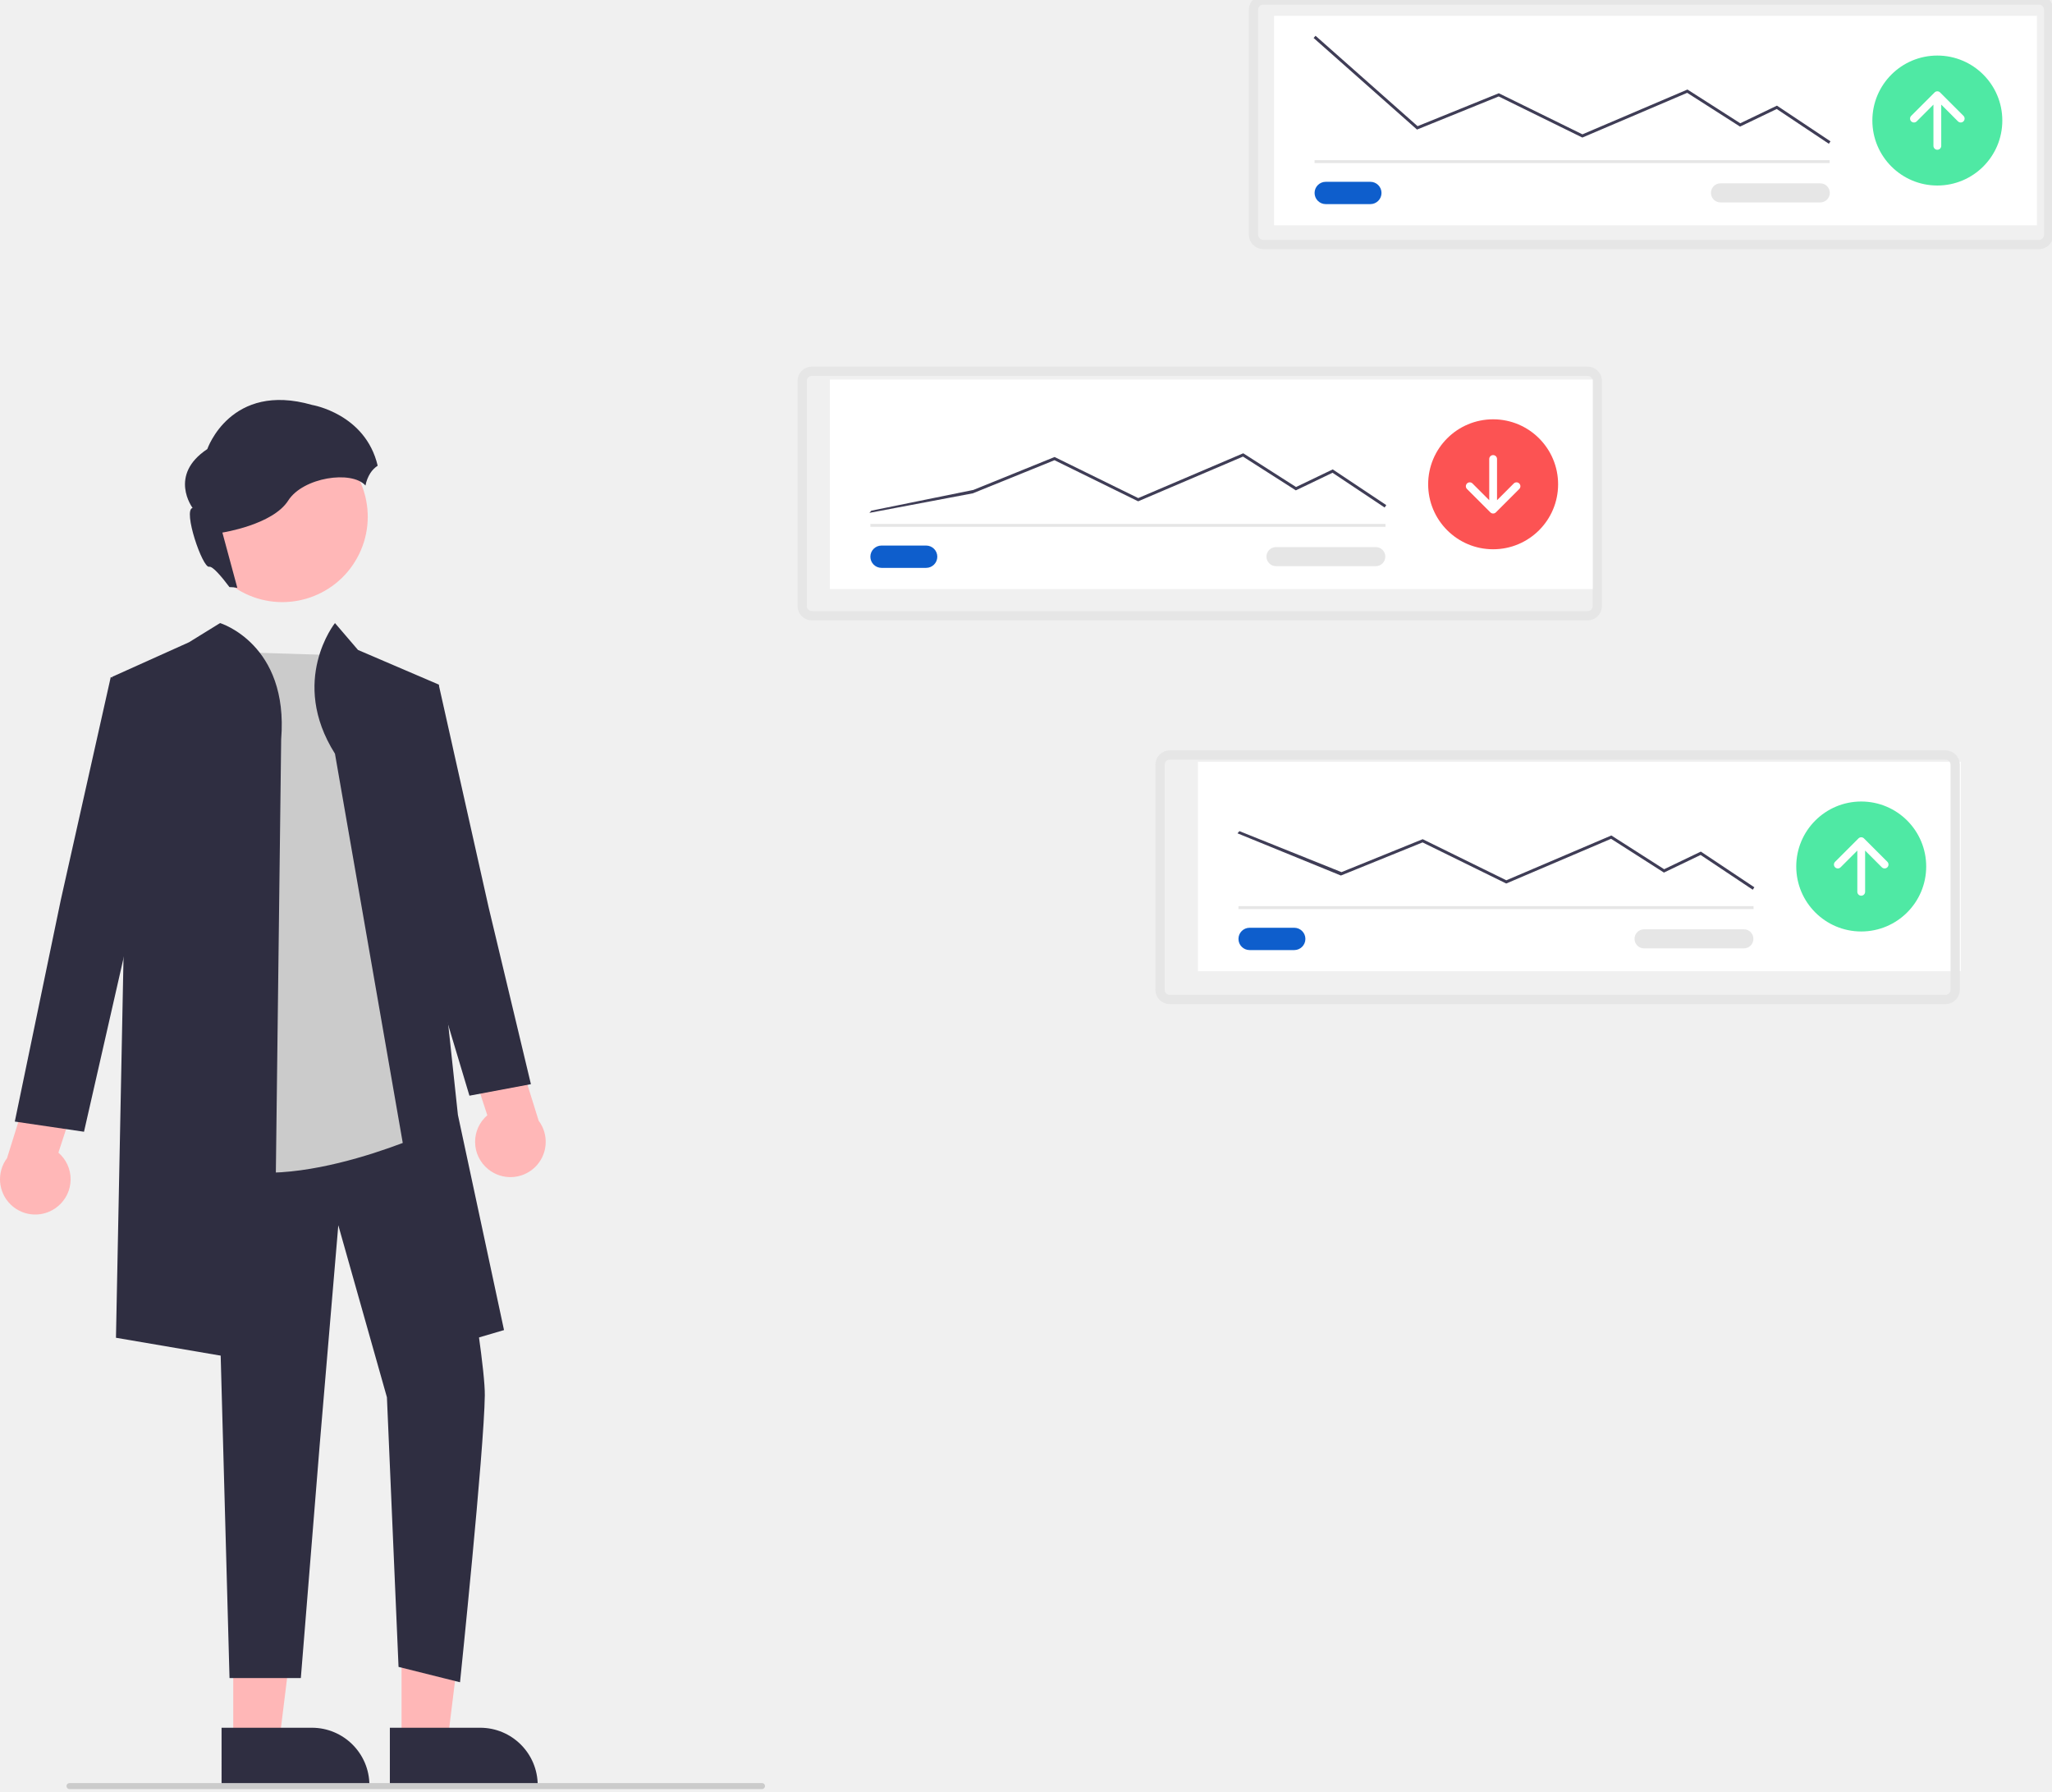
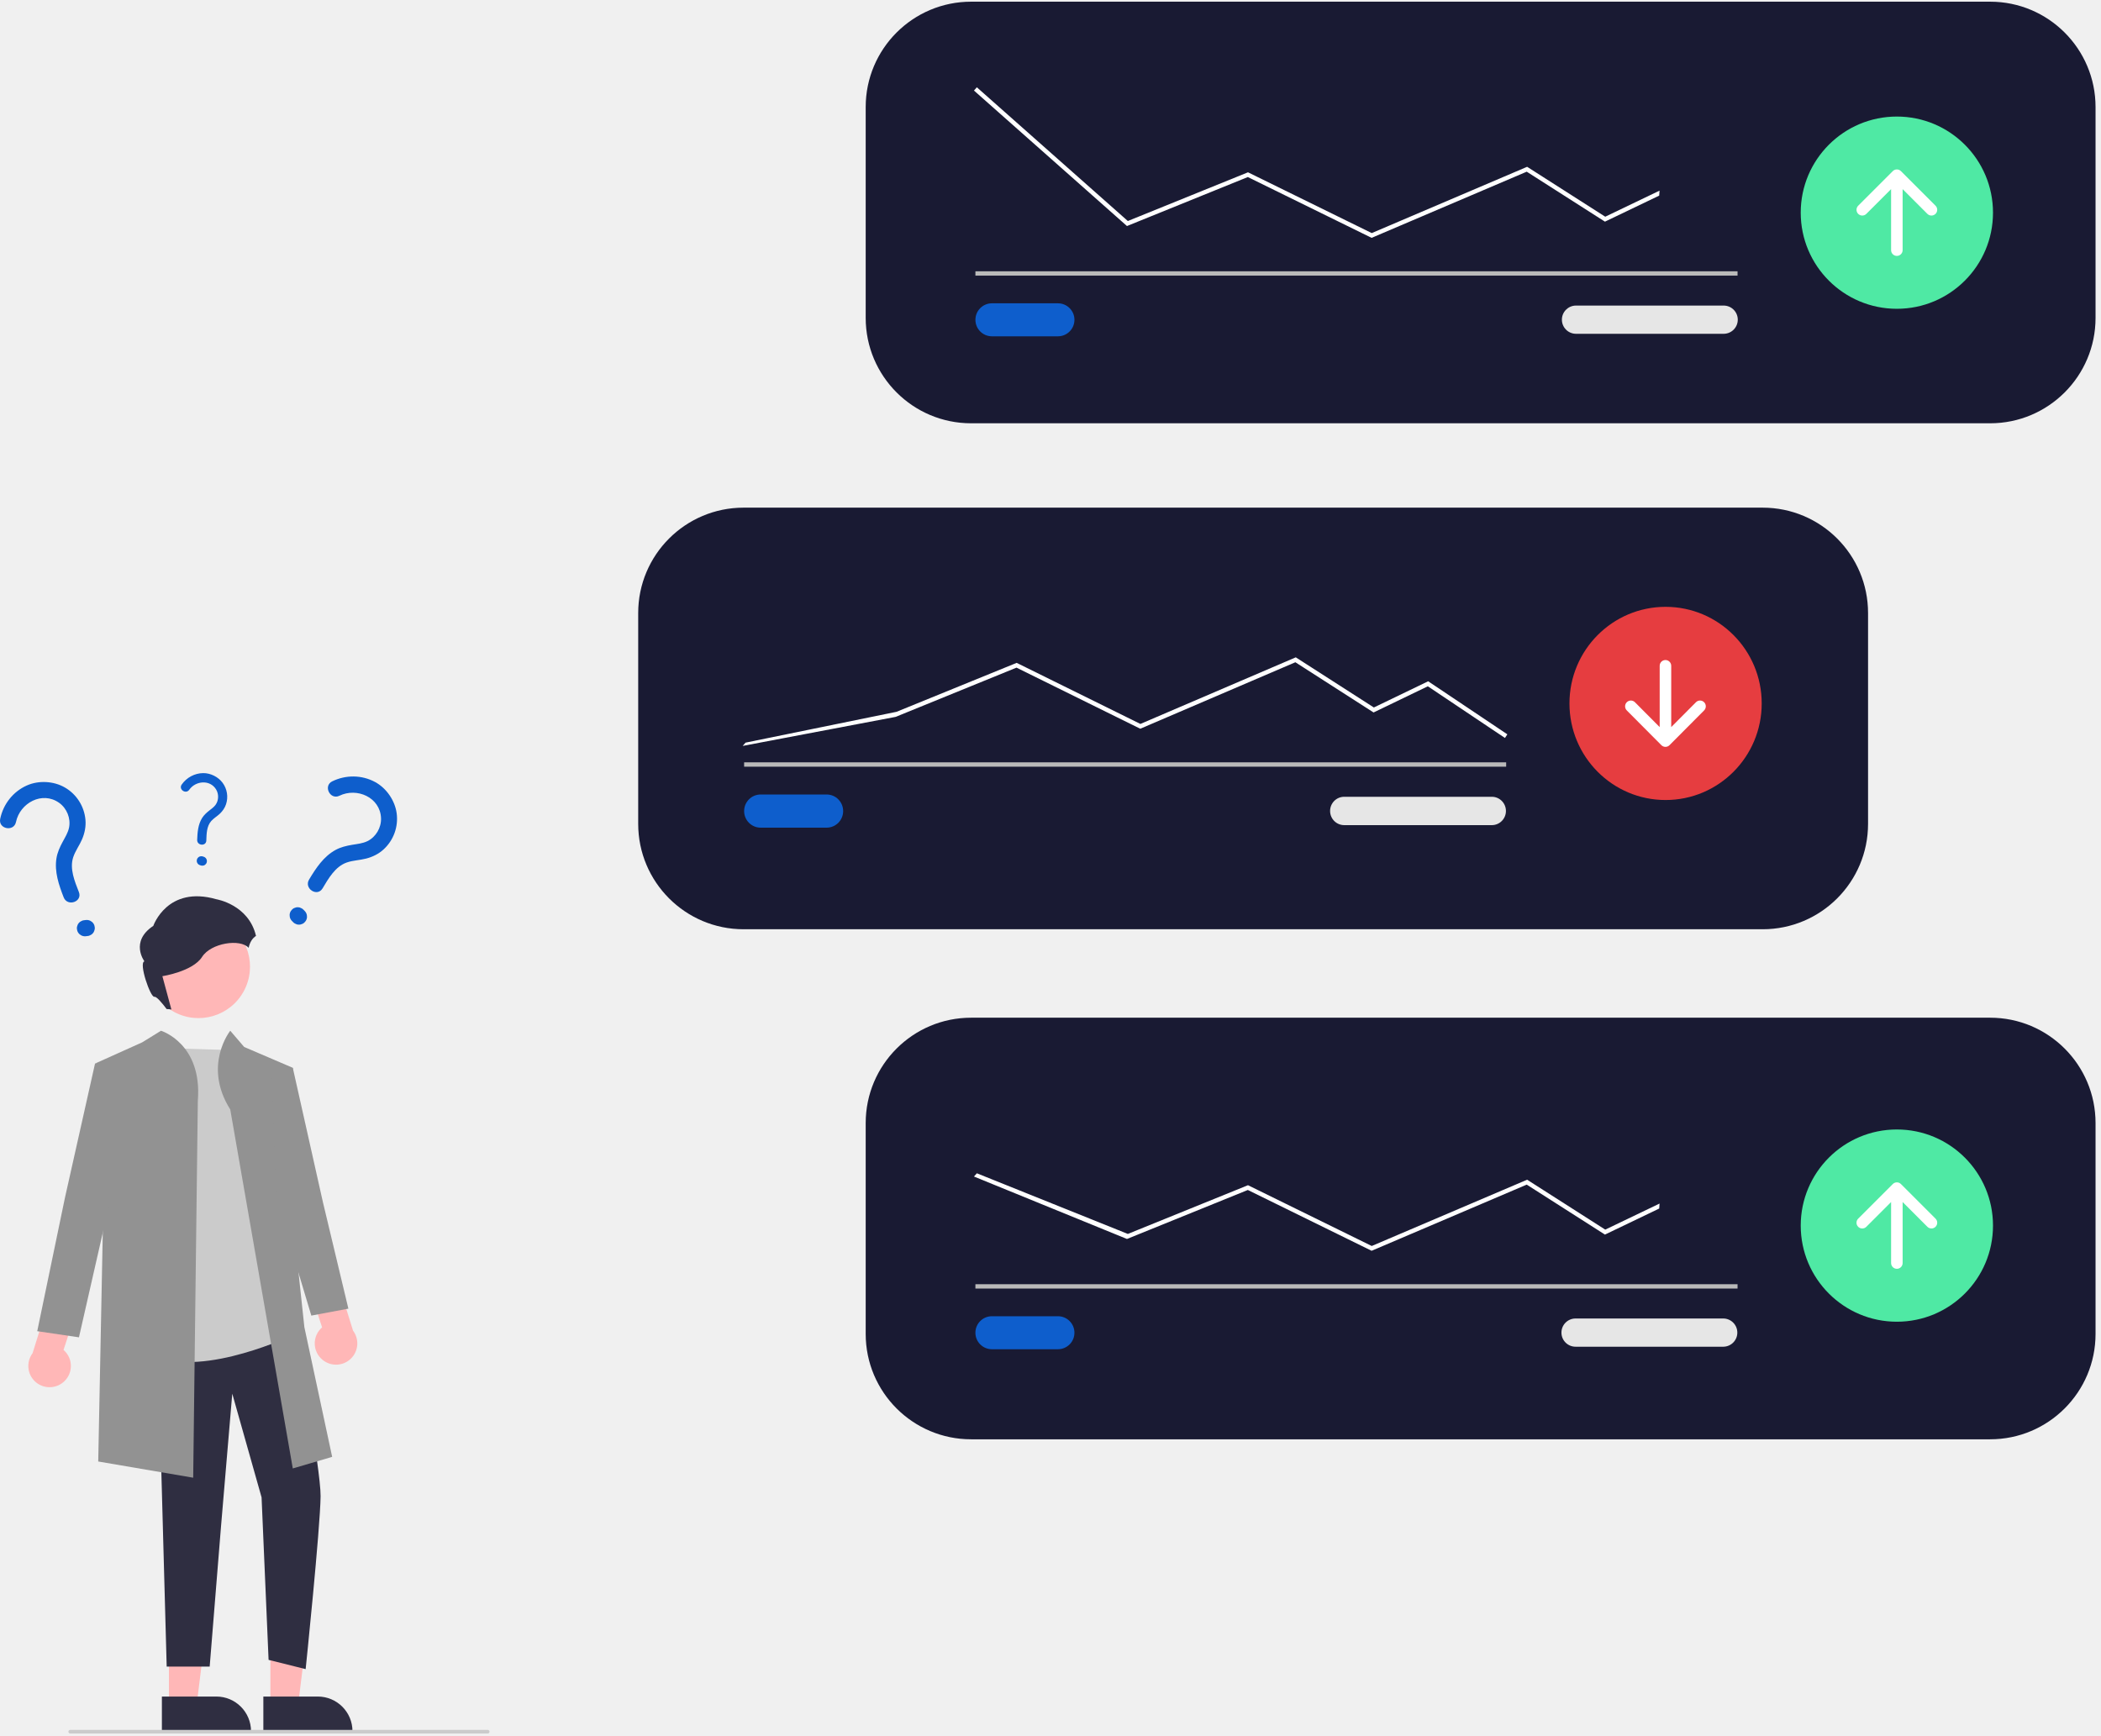
- <svg xmlns="http://www.w3.org/2000/svg" xmlns:ns1="http://vectornator.io" height="100%" stroke-miterlimit="10" style="fill-rule:nonzero;clip-rule:evenodd;stroke-linecap:round;stroke-linejoin:round;" version="1.1" viewBox="0 0 681.528 594.927" width="100%" xml:space="preserve">
+ <svg xmlns="http://www.w3.org/2000/svg" xmlns:ns1="http://vectornator.io" height="100%" stroke-miterlimit="10" style="fill-rule:nonzero;clip-rule:evenodd;stroke-linecap:round;stroke-linejoin:round;" version="1.1" viewBox="0 0 546.666 451.561" width="100%" xml:space="preserve">
  <defs />
  <clipPath id="ArtboardFrame">
-     <rect height="594.927" width="681.528" x="0" y="0" />
+     <rect height="451.561" width="546.666" x="0" y="0" />
  </clipPath>
  <g clip-path="url(#ArtboardFrame)" id="Senza-Titolo" ns1:layerName="Senza Titolo">
-     <path d="M77.473 578.744L92.702 578.743L99.946 520.006L77.471 520.007L77.473 578.744Z" fill="#ffb7b7" fill-rule="nonzero" opacity="1" stroke="none" ns1:layerName="polygon" />
-     <path d="M73.589 593.505L122.692 593.503L122.692 592.882C122.691 582.327 114.134 573.771 103.58 573.771L103.578 573.771L73.588 573.772L73.589 593.505Z" fill="#2f2e41" fill-rule="nonzero" opacity="1" stroke="none" ns1:layerName="path" />
-     <path d="M133.369 578.744L148.597 578.743L155.842 520.006L133.366 520.007L133.369 578.744Z" fill="#ffb7b7" fill-rule="nonzero" opacity="1" stroke="none" ns1:layerName="polygon" />
-     <path d="M129.485 593.505L178.587 593.503L178.587 592.882C178.587 582.327 170.03 573.771 159.475 573.771L159.474 573.771L129.484 573.772L129.485 593.505Z" fill="#2f2e41" fill-rule="nonzero" opacity="1" stroke="none" ns1:layerName="path" />
-     <path d="M162.071 388.227C159.401 386.046 157.834 382.795 157.792 379.349C157.749 375.902 159.235 372.614 161.851 370.368L153.574 345.071L167.719 336.292L178.907 372.18C182.466 376.928 181.912 383.587 177.616 387.681C173.321 391.775 166.643 392.009 162.071 388.227Z" fill="#ffb7b7" fill-rule="nonzero" opacity="1" stroke="none" ns1:layerName="path" />
-     <path d="M146.981 371.527C146.981 371.527 161.195 448.468 161.018 463.403C160.804 481.426 152.785 558.666 152.785 558.666L132.368 553.562L128.509 464.036L112.361 406.898L106.15 480.184L99.916 557.274L76.23 557.274L70.925 363.871L148.257 361.319L146.981 371.527Z" fill="#2f2e41" fill-rule="nonzero" opacity="1" stroke="none" ns1:layerName="path" />
-     <path d="M76.16 216.486L116.994 217.762L142.515 375.993C142.515 375.993 88.282 400.876 65.314 383.012C42.344 365.147 76.16 216.486 76.16 216.486Z" fill="#cbcbcb" fill-rule="nonzero" opacity="1" stroke="none" ns1:layerName="path" />
-     <path d="M111.252 250.302L145.705 448.09L167.398 441.71L152.085 370.251L144.429 298.792L145.705 227.333L118.908 215.848L111.252 206.916C111.252 206.916 95.939 226.057 111.252 250.302Z" fill="#2f2e41" fill-rule="nonzero" opacity="1" stroke="none" ns1:layerName="path" />
-     <path d="M93.387 245.474L90.835 453.195L38.516 444.262L42.344 251.578L37.24 224.78L62.761 213.296L73.095 206.916C73.095 206.916 95.939 213.849 93.387 245.474Z" fill="#2f2e41" fill-rule="nonzero" opacity="1" stroke="none" ns1:layerName="path" />
-     <path d="M134.221 231.161L145.705 227.333L162.294 301.344L176.331 360.043L155.914 363.871L136.773 300.068L134.221 231.161Z" fill="#2f2e41" fill-rule="nonzero" opacity="1" stroke="none" ns1:layerName="polygon" />
-     <path d="M19.176 400.648C21.846 398.468 23.413 395.217 23.456 391.77C23.498 388.323 22.012 385.035 19.397 382.789L27.674 357.493L13.528 348.713L2.341 384.601C-1.218 389.349-0.664 396.008 3.631 400.102C7.926 404.196 14.605 404.431 19.176 400.648Z" fill="#ffb7b7" fill-rule="nonzero" opacity="1" stroke="none" ns1:layerName="path" />
-     <path d="M48.269 228.677L36.785 224.849L20.196 298.86L4.917 372.464L27.897 375.845L45.717 297.584L48.269 228.677Z" fill="#2f2e41" fill-rule="nonzero" opacity="1" stroke="none" ns1:layerName="polygon" />
-     <path d="M118.661 185.197C126.174 171.452 121.123 154.219 107.379 146.706C93.634 139.193 76.401 144.244 68.888 157.988C61.374 171.733 66.426 188.966 80.17 196.479C93.915 203.992 111.147 198.941 118.661 185.197Z" fill="#ffb7b7" fill-rule="nonzero" opacity="1" stroke="none" ns1:layerName="circle" />
-     <path d="M23.08 594.141L253.08 594.141C253.632 594.141 254.08 593.693 254.08 593.141C254.08 592.588 253.632 592.141 253.08 592.141L23.08 592.141C22.528 592.141 22.08 592.588 22.08 593.141C22.08 593.693 22.528 594.141 23.08 594.141Z" fill="#cbcbcb" fill-rule="nonzero" opacity="1" stroke="none" ns1:layerName="path" />
-     <path d="M103.664 134.479C76.551 126.661 68.855 149.133 68.855 149.133C55.785 157.804 63.968 168.674 63.968 168.674C60.67 169.407 67.264 188.705 69.462 188.216C70.635 187.956 73.652 191.557 76.211 194.972C77.088 194.971 77.963 195.055 78.824 195.223L73.86 176.858C73.86 176.858 90.593 174.295 95.723 166.234C100.631 158.522 116.789 156.088 121.388 161.239C121.659 159.758 122.216 158.343 123.027 157.075C123.655 156.111 124.476 155.288 125.438 154.658C121.373 137.38 103.664 134.479 103.664 134.479Z" fill="#2f2e41" fill-rule="nonzero" opacity="1" stroke="none" ns1:layerName="path" />
+     <g opacity="1" ns1:layerName="man">
+       <path d="M43.957 443.845L51.15 443.844L54.571 416.103L43.956 416.104L43.957 443.845Z" fill="#ffb7b7" fill-rule="nonzero" opacity="1" stroke="none" ns1:layerName="polygon" />
+       <path d="M42.123 450.816L65.314 450.816L65.314 450.522C65.314 445.537 61.273 441.496 56.288 441.496L56.287 441.496L42.123 441.496L42.123 450.816Z" fill="#2f2e41" fill-rule="nonzero" opacity="1" stroke="none" ns1:layerName="path" />
+       <path d="M70.357 443.845L77.549 443.844L80.971 416.103L70.355 416.104L70.357 443.845Z" fill="#ffb7b7" fill-rule="nonzero" opacity="1" stroke="none" ns1:layerName="polygon" />
+       <path d="M68.522 450.816L91.713 450.816L91.713 450.522C91.713 445.537 87.672 441.496 82.687 441.496L82.686 441.496L68.522 441.496L68.522 450.816Z" fill="#2f2e41" fill-rule="nonzero" opacity="1" stroke="none" ns1:layerName="path" />
+       <path d="M83.913 353.865C82.652 352.835 81.912 351.3 81.891 349.672C81.871 348.044 82.573 346.491 83.808 345.43L79.899 333.483L86.58 329.337L91.864 346.286C93.545 348.529 93.283 351.674 91.254 353.607C89.226 355.541 86.072 355.652 83.913 353.865Z" fill="#ffb7b7" fill-rule="nonzero" opacity="1" stroke="none" ns1:layerName="path" />
+       <path d="M76.786 345.978C76.786 345.978 83.499 382.317 83.415 389.37C83.314 397.882 79.527 434.362 79.527 434.362L69.884 431.952L68.061 389.669L60.435 362.683L57.502 397.295L54.557 433.705L43.371 433.705L40.865 342.362L77.388 341.156L76.786 345.978Z" fill="#2f2e41" fill-rule="nonzero" opacity="1" stroke="none" ns1:layerName="path" />
+       <path d="M43.337 272.753L62.623 273.356L74.676 348.087C74.676 348.087 49.063 359.839 38.215 351.402C27.367 342.964 43.337 272.753 43.337 272.753Z" fill="#cbcbcb" fill-rule="nonzero" opacity="1" stroke="none" ns1:layerName="path" />
+       <path d="M59.911 288.724L76.183 382.138L86.428 379.125L79.196 345.375L75.58 311.626L76.183 277.876L63.527 272.452L59.911 268.233C59.911 268.233 52.679 277.273 59.911 288.724Z" fill="#929292" fill-rule="nonzero" opacity="1" stroke="none" ns1:layerName="path" />
+       <path d="M51.474 286.444L50.268 384.549L25.559 380.33L27.367 289.327L24.956 276.671L37.009 271.247L41.89 268.233C41.89 268.233 52.679 271.508 51.474 286.444Z" fill="#929292" fill-rule="nonzero" opacity="1" stroke="none" ns1:layerName="path" />
+       <path d="M70.759 279.684L76.183 277.876L84.018 312.831L90.647 340.554L81.004 342.362L71.964 312.228L70.759 279.684Z" fill="#929292" fill-rule="nonzero" opacity="1" stroke="none" ns1:layerName="polygon" />
+       <path d="M16.424 359.731C17.685 358.702 18.425 357.166 18.446 355.538C18.466 353.911 17.764 352.357 16.529 351.297L20.438 339.35L13.757 335.203L8.473 352.153C6.792 354.395 7.054 357.54 9.083 359.474C11.111 361.407 14.265 361.518 16.424 359.731Z" fill="#ffb7b7" fill-rule="nonzero" opacity="1" stroke="none" ns1:layerName="path" />
+       <path d="M30.165 278.511L24.741 276.703L16.906 311.658L9.69 346.42L20.543 348.017L28.959 311.055L30.165 278.511Z" fill="#929292" fill-rule="nonzero" opacity="1" stroke="none" ns1:layerName="polygon" />
+       <path d="M63.41 257.976C66.959 251.484 64.573 243.345 58.082 239.797C51.59 236.248 43.451 238.634 39.903 245.125C36.354 251.617 38.74 259.756 45.231 263.304C51.723 266.853 59.862 264.467 63.41 257.976Z" fill="#ffb7b7" fill-rule="nonzero" opacity="1" stroke="none" ns1:layerName="circle" />
+       <path d="M18.268 451.116L126.895 451.116C127.156 451.116 127.368 450.905 127.368 450.644C127.368 450.383 127.156 450.172 126.895 450.172L18.268 450.172C18.007 450.172 17.796 450.383 17.796 450.644C17.796 450.905 18.007 451.116 18.268 451.116Z" fill="#cbcbcb" fill-rule="nonzero" opacity="1" stroke="none" ns1:layerName="path" />
+       <path d="M56.327 234.022C43.522 230.329 39.887 240.943 39.887 240.943C33.715 245.038 37.579 250.172 37.579 250.172C36.022 250.518 39.136 259.632 40.174 259.402C40.728 259.279 42.153 260.979 43.361 262.592C43.776 262.592 44.189 262.631 44.596 262.711L42.251 254.037C42.251 254.037 50.154 252.827 52.577 249.02C54.895 245.377 62.526 244.227 64.698 246.66C64.826 245.961 65.09 245.293 65.472 244.694C65.769 244.239 66.157 243.85 66.611 243.552C64.691 235.392 56.327 234.022 56.327 234.022Z" fill="#2f2e41" fill-rule="nonzero" opacity="1" stroke="none" ns1:layerName="path" />
+     </g>
    <g opacity="1" ns1:layerName="stock3">
-       <path d="M651.254 322.531L397.868 322.531L397.868 252.981L651.254 252.981L651.254 322.531Z" fill="#ffffff" fill-rule="nonzero" opacity="1" stroke="none" ns1:layerName="path" />
-       <path d="M429.853 308.102C431.9 308.102 433.558 309.761 433.558 311.808C433.558 313.854 431.9 315.513 429.853 315.513L415.034 315.513C412.987 315.513 411.329 313.854 411.329 311.808C411.329 309.761 412.987 308.102 415.034 308.102L429.853 308.102Z" fill="#0e5ecc" fill-rule="nonzero" opacity="1" stroke="none" ns1:layerName="path" />
-       <path d="M582.405 300.916L411.328 300.916L411.328 300.916L411.328 301.891L411.328 301.891L582.405 301.891L582.405 301.891L582.405 300.916L582.405 300.916Z" fill="#e6e6e6" fill-rule="nonzero" opacity="1" stroke="none" ns1:layerName="rect" />
-       <path d="M639.745 287.756C639.745 275.838 630.084 266.176 618.166 266.176C606.248 266.176 596.586 275.838 596.586 287.756C596.586 299.674 606.248 309.335 618.166 309.335C630.084 309.335 639.745 299.674 639.745 287.756Z" fill="#4fe9a4" fill-rule="nonzero" opacity="1" stroke="none" ns1:layerName="circle" />
-       <path d="M582.135 295.473L582.675 294.662L564.898 282.809L552.708 288.661L535.173 277.455L500.293 292.334L472.516 278.689L445.546 289.627L411.655 276.013L411.008 276.742L445.349 290.758L472.477 279.76L500.264 293.409L535.082 278.557L552.639 289.775L564.819 283.929L582.135 295.473Z" fill="#3f3d56" fill-rule="nonzero" opacity="1" stroke="none" ns1:layerName="path" />
-       <path d="M579.237 308.612C580.967 308.64 582.355 310.05 582.355 311.78C582.355 313.51 580.967 314.92 579.237 314.948L546.094 314.948C544.345 314.976 542.903 313.581 542.875 311.831C542.846 310.082 544.241 308.64 545.991 308.612C546.025 308.611 546.06 308.611 546.094 308.612L579.237 308.612Z" fill="#e6e6e6" fill-rule="nonzero" opacity="1" stroke="none" ns1:layerName="path" />
-       <path d="M626.846 288.024C626.34 288.529 625.521 288.529 625.016 288.024L625.016 288.024L619.46 282.468L619.46 296.168C619.457 296.879 618.881 297.454 618.17 297.456C617.459 297.458 616.879 296.887 616.871 296.176L616.871 282.468L611.316 288.024C610.812 288.53 609.992 288.533 609.486 288.028C608.979 287.524 608.977 286.705 609.481 286.198L609.485 286.194L617.25 278.429C617.756 277.923 618.575 277.923 619.081 278.429L626.846 286.194C627.351 286.699 627.351 287.518 626.846 288.024Z" fill="#ffffff" fill-rule="nonzero" opacity="1" stroke="none" ns1:layerName="path" />
-       <path d="M646.141 250.731L388.514 250.731C386.728 250.731 385.28 252.178 385.28 253.964L385.28 328.694C385.28 330.48 386.728 331.927 388.514 331.927L646.141 331.927C647.927 331.927 649.375 330.48 649.375 328.694L649.375 253.964C649.375 252.178 647.927 250.731 646.141 250.731Z" fill="none" opacity="1" stroke="#e6e6e6" stroke-linecap="butt" stroke-linejoin="round" stroke-width="3.085" />
+       <path d="M517.82 374.554L252.677 374.554C237.529 374.554 225.248 362.274 225.248 347.125L225.248 292.268C225.248 277.12 237.529 264.84 252.677 264.84L517.82 264.84C532.968 264.84 545.248 277.12 545.248 292.268L545.248 347.125C545.248 362.274 532.968 374.554 517.82 374.554Z" fill="#191a33" fill-rule="nonzero" opacity="1" stroke="none" ns1:layerName="path" />
+       <g opacity="1" ns1:layerName="content">
+         <path d="M275.267 342.526C277.639 342.526 279.562 344.449 279.562 346.821C279.562 349.193 277.639 351.115 275.267 351.115L258.089 351.115C255.717 351.115 253.794 349.193 253.794 346.821C253.794 344.449 255.717 342.526 258.089 342.526L275.267 342.526Z" fill="#0e5ecc" fill-rule="nonzero" opacity="1" stroke="none" ns1:layerName="path" />
+         <path d="M452.1 334.196L253.793 334.196L253.793 334.196L253.793 335.326L253.793 335.326L452.1 335.326L452.1 335.326L452.1 334.196L452.1 334.196Z" fill="#bababa" fill-rule="nonzero" opacity="1" stroke="none" ns1:layerName="rect" />
+         <path d="M518.565 318.941C518.565 305.126 507.366 293.927 493.551 293.927C479.737 293.927 468.537 305.126 468.537 318.941C468.537 332.756 479.737 343.955 493.551 343.955C507.366 343.955 518.565 332.756 518.565 318.941Z" fill="#4fe9a4" fill-rule="nonzero" opacity="1" stroke="none" ns1:layerName="circle" />
+         <path d="M431.806 313.207L417.675 319.99L397.349 307.001L356.918 324.247L324.72 308.43L293.458 321.11L254.172 305.328L253.423 306.174L293.229 322.421L324.675 309.672L356.884 325.494L397.244 308.277L417.596 321.281L431.714 314.504L431.806 313.207Z" fill="#ffffff" fill-rule="nonzero" opacity="1" stroke="none" ns1:layerName="path" />
+         <path d="M448.427 343.116C450.432 343.148 452.041 344.783 452.041 346.788C452.041 348.793 450.432 350.428 448.427 350.46L410.009 350.46C407.981 350.493 406.31 348.876 406.277 346.848C406.244 344.82 407.861 343.149 409.889 343.116C409.929 343.115 409.969 343.115 410.009 343.116L448.427 343.116Z" fill="#e6e6e6" fill-rule="nonzero" opacity="1" stroke="none" ns1:layerName="path" />
+         <path d="M503.613 319.251C503.027 319.837 502.077 319.837 501.492 319.251L501.492 319.251L495.052 312.811L495.052 328.692C495.048 329.516 494.38 330.182 493.556 330.185C492.732 330.188 492.06 329.525 492.051 328.701L492.051 312.811L485.611 319.251C485.027 319.839 484.077 319.841 483.49 319.257C482.902 318.672 482.9 317.723 483.484 317.135L483.49 317.13L492.491 308.129C493.077 307.543 494.026 307.543 494.612 308.129L503.613 317.13C504.199 317.716 504.199 318.665 503.613 319.251Z" fill="#ffffff" fill-rule="nonzero" opacity="1" stroke="none" ns1:layerName="path" />
+       </g>
    </g>
    <g opacity="1" ns1:layerName="stock2">
-       <path d="M677.186-1.42109e-14L419.558-1.42109e-14C417.773-1.42109e-14 416.325 1.448 416.325 3.233L416.325 77.963C416.325 79.749 417.773 81.197 419.558 81.197L677.186 81.197C678.972 81.197 680.419 79.749 680.419 77.963L680.419 3.233C680.419 1.448 678.972-1.42109e-14 677.186-1.42109e-14Z" fill="none" opacity="1" stroke="#e6e6e6" stroke-linecap="butt" stroke-linejoin="round" stroke-width="3.085" />
-       <path d="M676.534 74.803L423.149 74.803L423.149 5.253L676.534 5.253L676.534 74.803Z" fill="#ffffff" fill-rule="nonzero" opacity="1" stroke="none" ns1:layerName="path" />
-       <path d="M455.133 60.376C457.179 60.376 458.838 62.035 458.838 64.081C458.838 66.127 457.179 67.786 455.133 67.786L440.315 67.786C438.269 67.786 436.61 66.127 436.61 64.081C436.61 62.035 438.269 60.376 440.315 60.376L455.133 60.376Z" fill="#0e5ecc" fill-rule="nonzero" opacity="1" stroke="none" ns1:layerName="path" />
-       <path d="M607.685 53.189L436.608 53.189L436.608 53.189L436.608 54.164L436.608 54.164L607.685 54.164L607.685 54.164L607.685 53.189L607.685 53.189Z" fill="#e6e6e6" fill-rule="nonzero" opacity="1" stroke="none" ns1:layerName="rect" />
-       <path d="M665.026 40.029C665.026 28.111 655.364 18.45 643.446 18.45C631.528 18.45 621.867 28.111 621.867 40.029C621.867 51.947 631.528 61.608 643.446 61.608C655.364 61.608 665.026 51.947 665.026 40.029Z" fill="#4fe9a4" fill-rule="nonzero" opacity="1" stroke="none" ns1:layerName="circle" />
-       <path d="M607.415 47.745L607.956 46.934L590.179 35.083L577.988 40.934L560.453 29.732L560.216 29.833L525.573 44.611L497.796 30.966L470.823 41.901L436.931 11.883L436.285 12.612L470.63 43.029L497.758 32.031L525.545 45.68L560.363 30.828L577.921 42.045L590.097 36.201L607.415 47.745Z" fill="#3f3d56" fill-rule="nonzero" opacity="1" stroke="none" ns1:layerName="path" />
-       <path d="M604.517 60.885C606.267 60.857 607.708 62.252 607.736 64.001C607.765 65.751 606.37 67.192 604.62 67.221L604.62 67.221C604.586 67.221 604.551 67.221 604.517 67.221L571.374 67.221C569.644 67.193 568.257 65.783 568.257 64.053C568.257 62.323 569.644 60.913 571.374 60.885L604.517 60.885Z" fill="#e6e6e6" fill-rule="nonzero" opacity="1" stroke="none" ns1:layerName="path" />
-       <path d="M652.126 40.297C651.621 40.803 650.802 40.803 650.296 40.297L650.296 40.297L644.74 34.741L644.74 48.441C644.74 49.156 644.161 49.735 643.446 49.735C642.732 49.735 642.152 49.156 642.152 48.441L642.152 34.741L636.596 40.297C636.091 40.803 635.272 40.803 634.766 40.297C634.261 39.792 634.261 38.972 634.766 38.467L642.531 30.702C643.037 30.196 643.856 30.196 644.361 30.702L652.126 38.467C652.632 38.972 652.632 39.792 652.126 40.297Z" fill="#ffffff" fill-rule="nonzero" opacity="1" stroke="none" ns1:layerName="path" />
+       <path d="M517.82 110.153L252.677 110.153C237.529 110.153 225.248 97.873 225.248 82.724L225.248 27.867C225.248 12.719 237.529 0.439 252.677 0.439L517.82 0.439C532.968 0.439 545.248 12.719 545.248 27.867L545.248 82.724C545.248 97.873 532.968 110.153 517.82 110.153Z" fill="#191a33" fill-rule="nonzero" opacity="1" stroke="none" ns1:layerName="path" />
+       <g opacity="1" ns1:layerName="content">
+         <path d="M275.269 78.929C277.641 78.929 279.563 80.852 279.563 83.224C279.563 85.596 277.641 87.519 275.269 87.519L258.092 87.519C255.72 87.519 253.798 85.596 253.798 83.224C253.798 80.852 255.72 78.929 258.092 78.929L275.269 78.929Z" fill="#0e5ecc" fill-rule="nonzero" opacity="1" stroke="none" ns1:layerName="path" />
+         <path d="M452.098 70.598L253.795 70.598L253.795 70.598L253.795 71.728L253.795 71.728L452.098 71.728L452.098 71.728L452.098 70.598L452.098 70.598Z" fill="#bababa" fill-rule="nonzero" opacity="1" stroke="none" ns1:layerName="rect" />
+         <path d="M518.564 55.344C518.564 41.53 507.365 30.331 493.55 30.331C479.735 30.331 468.536 41.53 468.536 55.344C468.536 69.159 479.735 80.358 493.55 80.358C507.365 80.358 518.564 69.159 518.564 55.344Z" fill="#4fe9a4" fill-rule="nonzero" opacity="1" stroke="none" ns1:layerName="circle" />
+         <path d="M431.806 49.611L417.674 56.394L397.35 43.408L397.075 43.525L356.919 60.656L324.721 44.839L293.455 57.514L254.17 22.718L253.421 23.565L293.231 58.822L324.677 46.073L356.885 61.895L397.244 44.678L417.597 57.681L431.71 50.907L431.806 49.611Z" fill="#ffffff" fill-rule="nonzero" opacity="1" stroke="none" ns1:layerName="path" />
+         <path d="M448.425 79.519C450.453 79.486 452.124 81.104 452.157 83.132C452.19 85.16 450.573 86.83 448.545 86.864L448.545 86.864C448.505 86.864 448.465 86.864 448.425 86.864L410.008 86.864C408.003 86.831 406.395 85.197 406.395 83.191C406.395 81.186 408.003 79.552 410.008 79.519L448.425 79.519Z" fill="#e6e6e6" fill-rule="nonzero" opacity="1" stroke="none" ns1:layerName="path" />
+         <path d="M503.612 55.655C503.026 56.241 502.076 56.241 501.49 55.655L501.49 55.655L495.05 49.215L495.05 65.095C495.05 65.924 494.379 66.595 493.55 66.595C492.722 66.595 492.05 65.924 492.05 65.095L492.05 49.215L485.61 55.655C485.024 56.241 484.074 56.241 483.488 55.655C482.903 55.069 482.903 54.119 483.489 53.533L492.489 44.533C493.075 43.947 494.025 43.947 494.611 44.533L503.612 53.533C504.197 54.119 504.197 55.069 503.612 55.655Z" fill="#ffffff" fill-rule="nonzero" opacity="1" stroke="none" ns1:layerName="path" />
+       </g>
    </g>
    <g opacity="1" ns1:layerName="stock1">
-       <path d="M527.28 123.287L269.653 123.287C267.867 123.287 266.419 124.735 266.419 126.52L266.419 201.251C266.419 203.036 267.867 204.484 269.653 204.484L527.28 204.484C529.066 204.484 530.514 203.036 530.514 201.251L530.514 126.52C530.514 124.735 529.066 123.287 527.28 123.287Z" fill="none" opacity="1" stroke="#e6e6e6" stroke-linecap="butt" stroke-linejoin="round" stroke-width="3.085" />
-       <path d="M529.001 195.604L275.617 195.604L275.617 126.054L529.001 126.054L529.001 195.604Z" fill="#ffffff" fill-rule="nonzero" opacity="1" stroke="none" ns1:layerName="path" />
-       <path d="M307.6 181.175C309.646 181.175 311.305 182.834 311.305 184.88C311.305 186.926 309.646 188.585 307.6 188.585L292.78 188.585C290.734 188.585 289.075 186.926 289.075 184.88C289.075 182.834 290.734 181.175 292.78 181.175L307.6 181.175Z" fill="#0e5ecc" fill-rule="nonzero" opacity="1" stroke="none" ns1:layerName="path" />
-       <path d="M460.152 173.988L289.075 173.988L289.075 173.988L289.075 174.964L289.075 174.964L460.152 174.964L460.152 174.964L460.152 173.988L460.152 173.988Z" fill="#e6e6e6" fill-rule="nonzero" opacity="1" stroke="none" ns1:layerName="rect" />
-       <path d="M517.492 160.829C517.492 148.911 507.83 139.249 495.912 139.249C483.994 139.249 474.333 148.911 474.333 160.829C474.333 172.747 483.994 182.408 495.912 182.408C507.83 182.408 517.492 172.747 517.492 160.829Z" fill="#fc4141" fill-opacity="0.905" fill-rule="nonzero" opacity="1" stroke="none" ns1:layerName="circle" />
-       <path d="M459.88 168.545L460.42 167.734L442.643 155.882L430.453 161.734L412.919 150.532L412.681 150.632L378.038 165.411L350.261 151.766L323.288 162.701L289.396 169.591L288.75 170.321L323.094 163.832L350.223 152.833L378.011 166.482L412.828 151.63L430.386 162.847L442.566 157.001L459.88 168.545Z" fill="#3f3d56" fill-rule="nonzero" opacity="1" stroke="none" ns1:layerName="path" />
-       <path d="M456.984 181.686C458.713 181.714 460.101 183.124 460.101 184.854C460.101 186.584 458.713 187.994 456.984 188.022L423.841 188.022C422.093 188.047 420.654 186.652 420.626 184.904C420.598 183.156 421.991 181.716 423.739 181.686C423.773 181.685 423.807 181.685 423.841 181.686L456.984 181.686Z" fill="#e6e6e6" fill-rule="nonzero" opacity="1" stroke="none" ns1:layerName="path" />
-       <path d="M487.232 160.561C487.737 160.055 488.557 160.055 489.062 160.561L489.062 160.561L494.618 166.116L494.618 152.417C494.624 151.706 495.202 151.133 495.912 151.133C496.623 151.133 497.2 151.706 497.206 152.417L497.206 166.116L502.762 160.561C503.267 160.056 504.084 160.055 504.59 160.558C505.096 161.061 505.099 161.879 504.597 162.386L504.592 162.391L496.827 170.156C496.322 170.661 495.502 170.661 494.997 170.156L487.232 162.391C486.727 161.886 486.727 161.066 487.232 160.561Z" fill="#ffffff" fill-rule="nonzero" opacity="1" stroke="none" ns1:layerName="path" />
+       <path d="M458.627 241.823L193.484 241.823C178.336 241.823 166.055 229.542 166.055 214.394L166.055 159.537C166.055 144.388 178.336 132.108 193.484 132.108L458.627 132.108C473.775 132.108 486.055 144.388 486.055 159.537L486.055 214.394C486.055 229.542 473.775 241.823 458.627 241.823Z" fill="#191a33" fill-rule="nonzero" opacity="1" stroke="none" ns1:layerName="path" />
+       <g opacity="1" ns1:layerName="content">
+         <path d="M215.088 206.754C217.459 206.754 219.382 208.686 219.382 211.069C219.382 213.453 217.459 215.385 215.088 215.385L197.912 215.385C195.54 215.385 193.618 213.453 193.618 211.069C193.618 208.686 195.54 206.754 197.912 206.754L215.088 206.754Z" fill="#0e5ecc" fill-rule="nonzero" opacity="1" stroke="none" ns1:layerName="path" />
+         <path d="M391.893 198.383L193.617 198.383L193.617 198.383L193.617 199.519L193.617 199.519L391.893 199.519L391.893 199.519L391.893 198.383L391.893 198.383Z" fill="#bababa" fill-rule="nonzero" opacity="1" stroke="none" ns1:layerName="rect" />
+         <path d="M458.384 183.055C458.384 169.173 447.186 157.919 433.373 157.919C419.561 157.919 408.363 169.173 408.363 183.055C408.363 196.937 419.561 208.19 433.373 208.19C447.186 208.19 458.384 196.937 458.384 183.055Z" fill="#fc4141" fill-opacity="0.905" fill-rule="nonzero" opacity="1" stroke="none" ns1:layerName="circle" />
+         <path d="M391.578 192.042L392.204 191.098L371.601 177.293L357.472 184.109L337.15 171.06L336.876 171.178L296.724 188.392L264.531 172.498L233.27 185.236L193.99 193.26L193.241 194.111L233.046 186.553L264.487 173.741L296.692 189.64L337.046 172.34L357.395 185.406L371.511 178.596L391.578 192.042Z" fill="#ffffff" fill-rule="nonzero" opacity="1" stroke="none" ns1:layerName="path" />
+         <path d="M388.221 207.349C390.226 207.381 391.834 209.024 391.834 211.039C391.834 213.054 390.226 214.696 388.221 214.729L349.809 214.729C347.783 214.759 346.116 213.134 346.083 211.098C346.051 209.062 347.665 207.384 349.691 207.349C349.73 207.348 349.77 207.348 349.809 207.349L388.221 207.349Z" fill="#e6e6e6" fill-rule="nonzero" opacity="1" stroke="none" ns1:layerName="path" />
+         <path d="M423.279 182.743C423.864 182.154 424.814 182.154 425.4 182.742L425.4 182.743L431.839 189.214L431.839 173.256C431.846 172.429 432.515 171.761 433.339 171.761C434.162 171.761 434.832 172.429 434.839 173.256L434.839 189.214L441.278 182.742C441.862 182.155 442.81 182.153 443.396 182.739C443.983 183.326 443.986 184.278 443.404 184.869L443.399 184.874L434.399 193.919C433.814 194.508 432.864 194.508 432.278 193.919L423.279 184.874C422.693 184.286 422.693 183.331 423.279 182.743Z" fill="#ffffff" fill-rule="nonzero" opacity="1" stroke="none" ns1:layerName="path" />
+       </g>
+     </g>
+     <g opacity="1" ns1:layerName="Question mark">
+       <path d="M88.319 207.078C92.852 204.867 98.93 207.482 99.141 212.914C99.235 215.366 97.816 217.812 95.603 218.893C94.375 219.494 92.969 219.624 91.636 219.847C90.153 220.096 88.656 220.449 87.326 221.173C84.196 222.877 82.201 225.924 80.416 228.899C79.033 231.205 82.532 233.511 83.923 231.193C85.465 228.622 87.211 225.506 90.216 224.453C91.844 223.883 93.622 223.859 95.285 223.425C96.977 222.985 98.553 222.209 99.842 221.014C102.423 218.623 103.677 215.135 103.212 211.656C102.765 208.315 100.551 205.101 97.584 203.5C94.123 201.632 89.975 201.607 86.449 203.327C84.02 204.513 85.895 208.261 88.319 207.078C88.319 207.078 88.319 207.078 88.319 207.078Z" fill="#0e5ecc" fill-rule="nonzero" opacity="1" stroke="none" ns1:layerName="path" />
+       <path d="M79.36 237.147L79.024 236.802C78.839 236.576 78.613 236.414 78.345 236.313C78.105 236.171 77.843 236.098 77.557 236.095C77.281 236.071 77.019 236.114 76.77 236.224C76.504 236.292 76.27 236.423 76.066 236.615L75.698 237.04C75.492 237.358 75.379 237.705 75.359 238.082L75.401 238.616C75.477 238.977 75.637 239.296 75.879 239.573L76.215 239.918C76.4 240.144 76.626 240.307 76.894 240.407C77.134 240.549 77.397 240.622 77.682 240.625C77.958 240.649 78.221 240.606 78.469 240.496C78.735 240.428 78.969 240.297 79.173 240.105L79.541 239.68C79.747 239.362 79.86 239.015 79.88 238.638L79.838 238.104C79.762 237.743 79.602 237.424 79.36 237.147L79.36 237.147Z" fill="#0e5ecc" fill-rule="nonzero" opacity="1" stroke="none" ns1:layerName="path" />
+     </g>
+     <g opacity="1" ns1:layerName="Question mark">
+       <path d="M4.161 213.911C5.189 208.973 10.979 205.77 15.401 208.931C17.398 210.358 18.462 212.978 17.962 215.389C17.684 216.728 16.926 217.919 16.286 219.109C15.574 220.434 14.937 221.833 14.694 223.329C14.124 226.846 15.31 230.29 16.569 233.523C17.545 236.029 21.512 234.675 20.53 232.156C19.443 229.362 18.049 226.073 19.057 223.053C19.603 221.418 20.674 219.997 21.35 218.417C22.037 216.81 22.389 215.089 22.235 213.337C21.925 209.833 19.936 206.705 16.901 204.942C13.986 203.249 10.09 203.031 7.006 204.396C3.41 205.988 0.85 209.251 0.051 213.092C-0.5 215.738 3.611 216.552 4.161 213.911C4.161 213.911 4.161 213.911 4.161 213.911Z" fill="#0e5ecc" fill-rule="nonzero" opacity="1" stroke="none" ns1:layerName="path" />
+       <path d="M22.442 239.41L21.964 239.464C21.672 239.472 21.405 239.551 21.162 239.701C20.902 239.804 20.684 239.967 20.507 240.19C20.319 240.394 20.192 240.628 20.127 240.892C20.018 241.144 19.977 241.409 20.005 241.688L20.116 242.239C20.24 242.596 20.445 242.898 20.731 243.145L21.179 243.439C21.511 243.599 21.861 243.669 22.229 243.647L22.707 243.593C22.998 243.585 23.266 243.505 23.509 243.356C23.768 243.253 23.987 243.09 24.164 242.867C24.352 242.663 24.479 242.429 24.544 242.165C24.653 241.913 24.694 241.648 24.666 241.369L24.555 240.818C24.431 240.461 24.226 240.159 23.94 239.912L23.492 239.618C23.16 239.457 22.81 239.388 22.442 239.41L22.442 239.41Z" fill="#0e5ecc" fill-rule="nonzero" opacity="1" stroke="none" ns1:layerName="path" />
+     </g>
+     <g opacity="1" ns1:layerName="Question mark">
+       <path d="M49.239 205.521C50.889 203.173 54.637 202.804 56.235 205.452C56.957 206.648 56.923 208.256 56.118 209.404C55.671 210.041 55.007 210.492 54.404 210.97C53.734 211.502 53.085 212.089 52.621 212.816C51.531 214.526 51.375 216.593 51.304 218.566C51.25 220.095 53.627 220.281 53.682 218.744C53.743 217.039 53.756 215.006 54.964 213.655C55.618 212.924 56.497 212.422 57.206 211.749C57.928 211.064 58.499 210.244 58.813 209.294C59.441 207.393 59.107 205.311 57.918 203.706C56.776 202.164 54.789 201.172 52.87 201.19C50.632 201.212 48.559 202.341 47.276 204.167C46.392 205.426 48.357 206.777 49.239 205.521C49.239 205.521 49.239 205.521 49.239 205.521Z" fill="#0e5ecc" fill-rule="nonzero" opacity="1" stroke="none" ns1:layerName="path" />
+       <path d="M53.047 222.965L52.785 222.886C52.63 222.824 52.473 222.805 52.312 222.829C52.153 222.824 52.003 222.86 51.86 222.937C51.715 223.001 51.596 223.095 51.503 223.218C51.389 223.325 51.308 223.454 51.26 223.606L51.194 223.919C51.178 224.134 51.217 224.338 51.311 224.531L51.479 224.786C51.616 224.945 51.783 225.06 51.98 225.131L52.242 225.211C52.397 225.272 52.554 225.291 52.715 225.267C52.874 225.272 53.025 225.236 53.168 225.16C53.312 225.095 53.431 225.002 53.524 224.878C53.638 224.771 53.719 224.642 53.767 224.49L53.834 224.177C53.849 223.962 53.81 223.758 53.716 223.565L53.548 223.31C53.411 223.152 53.244 223.037 53.047 222.965L53.047 222.965Z" fill="#0e5ecc" fill-rule="nonzero" opacity="1" stroke="none" ns1:layerName="path" />
    </g>
  </g>
</svg>
